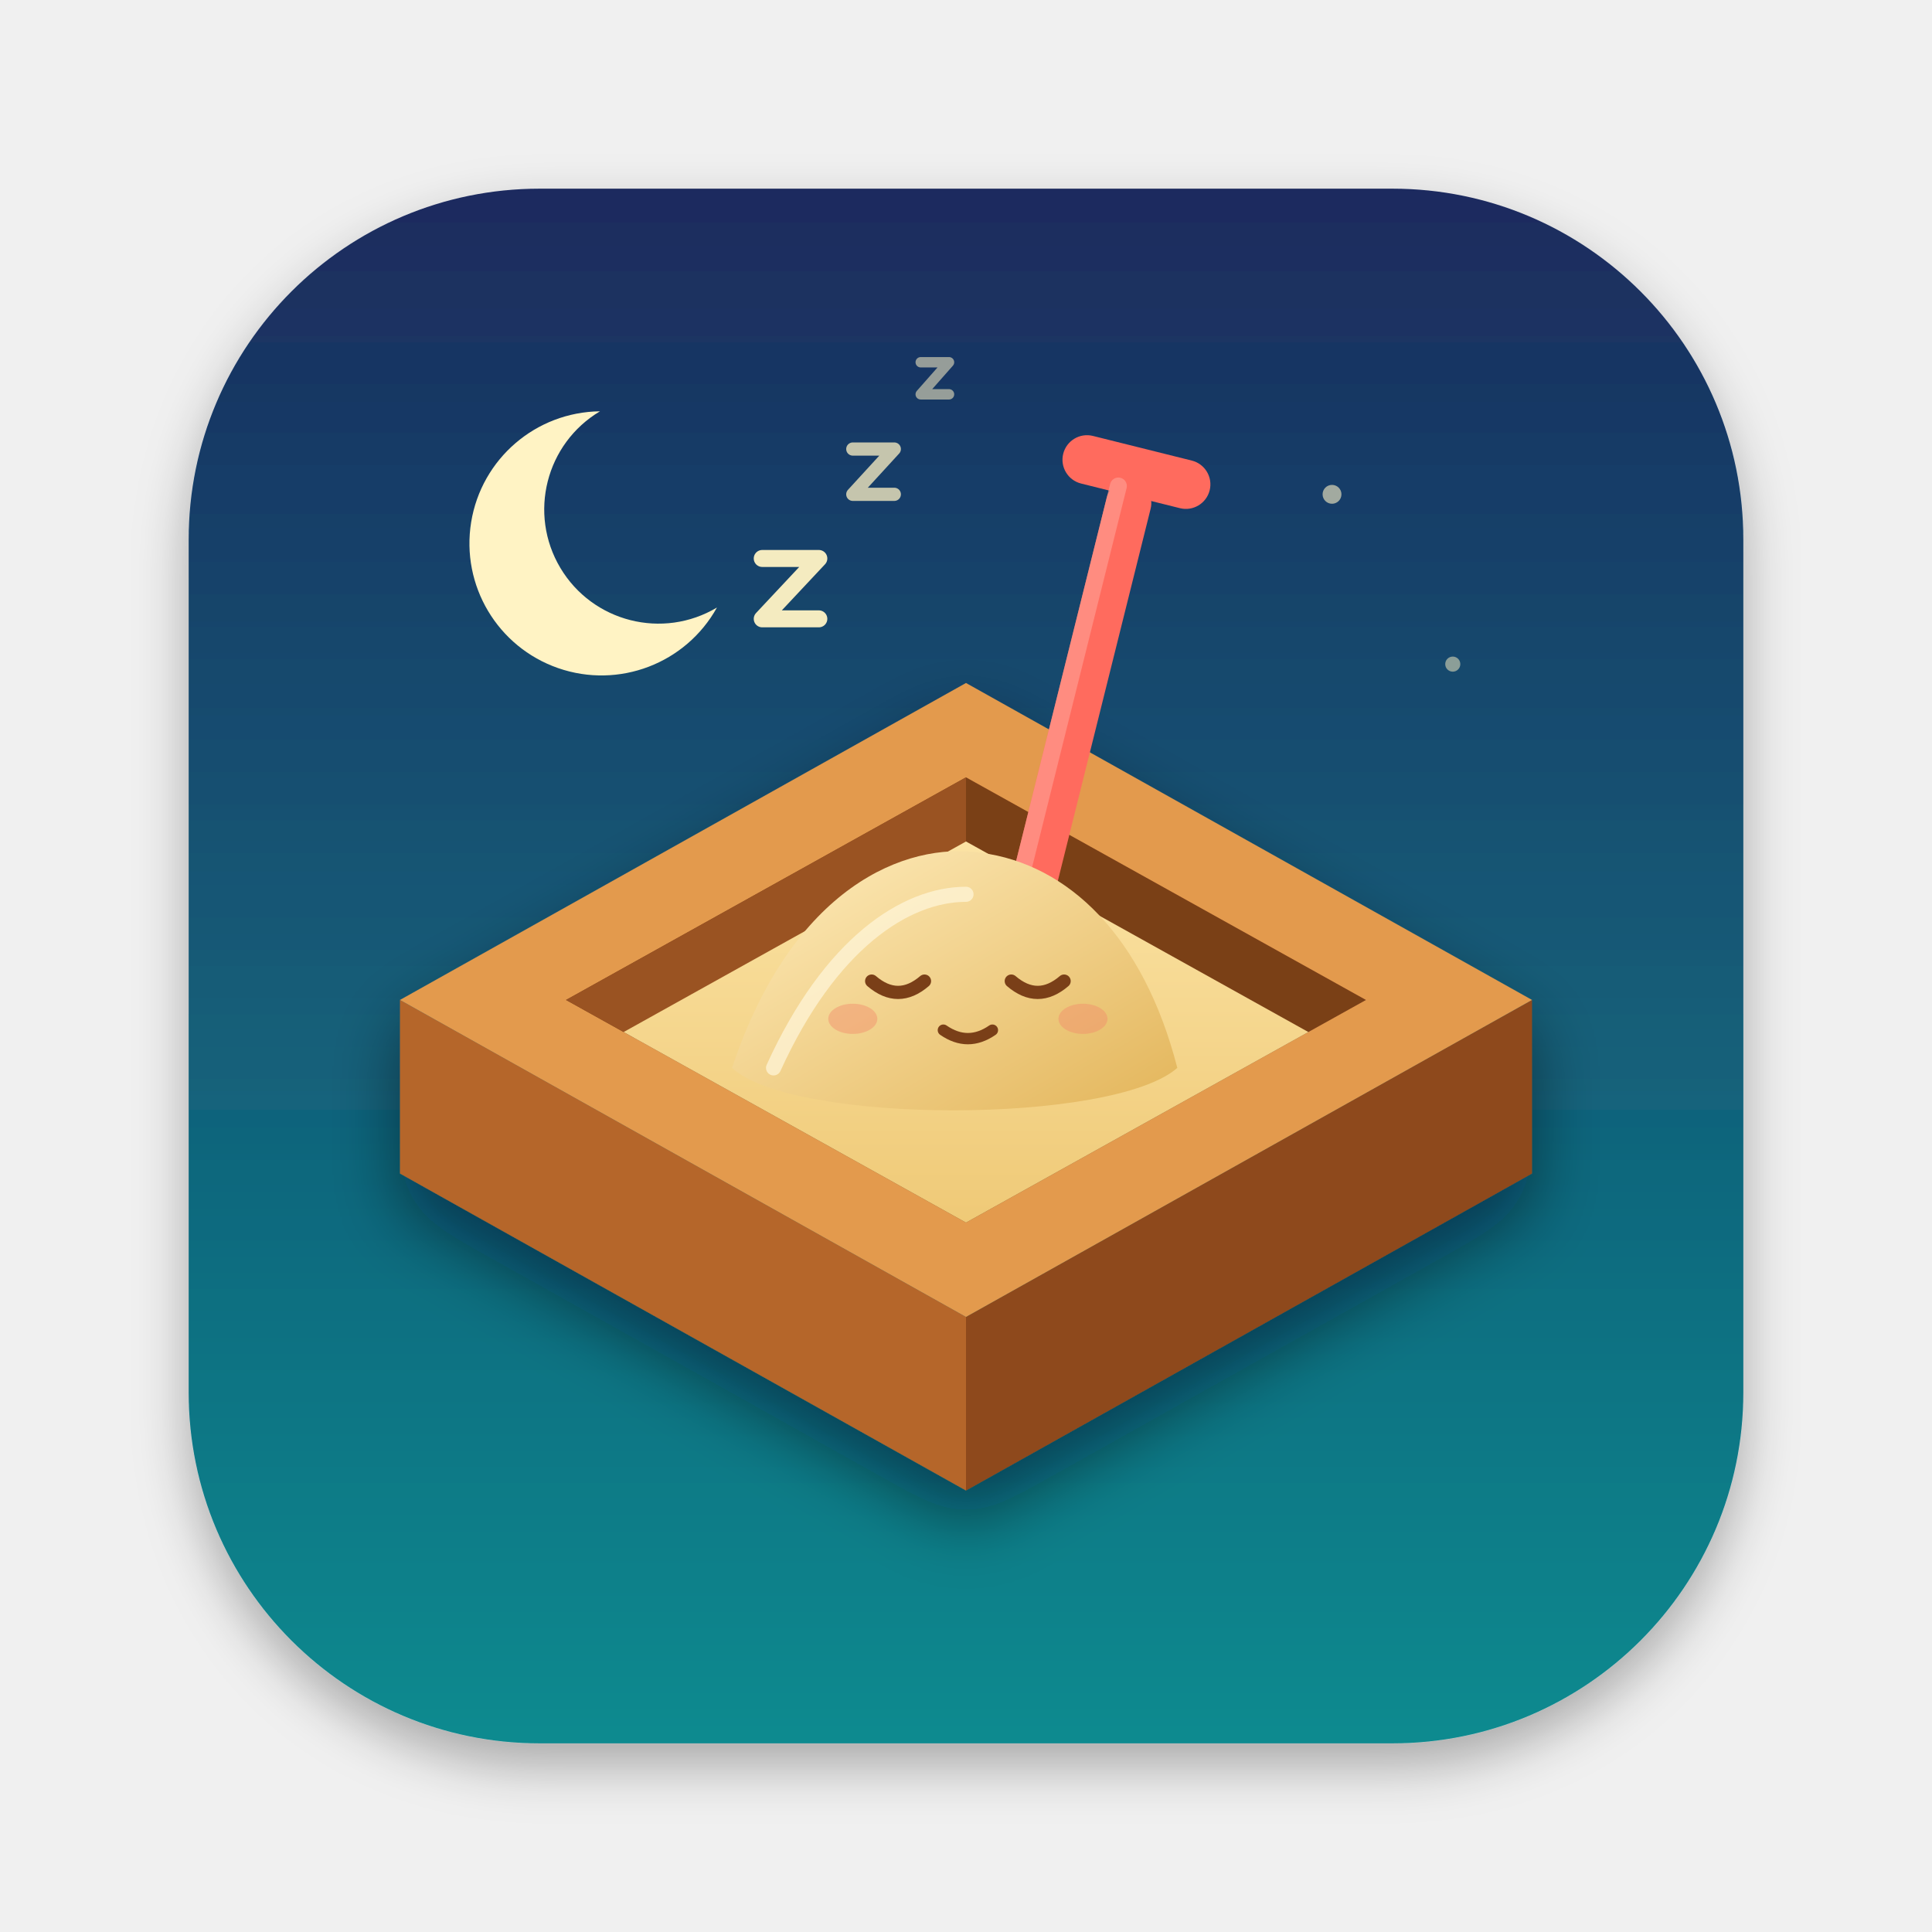
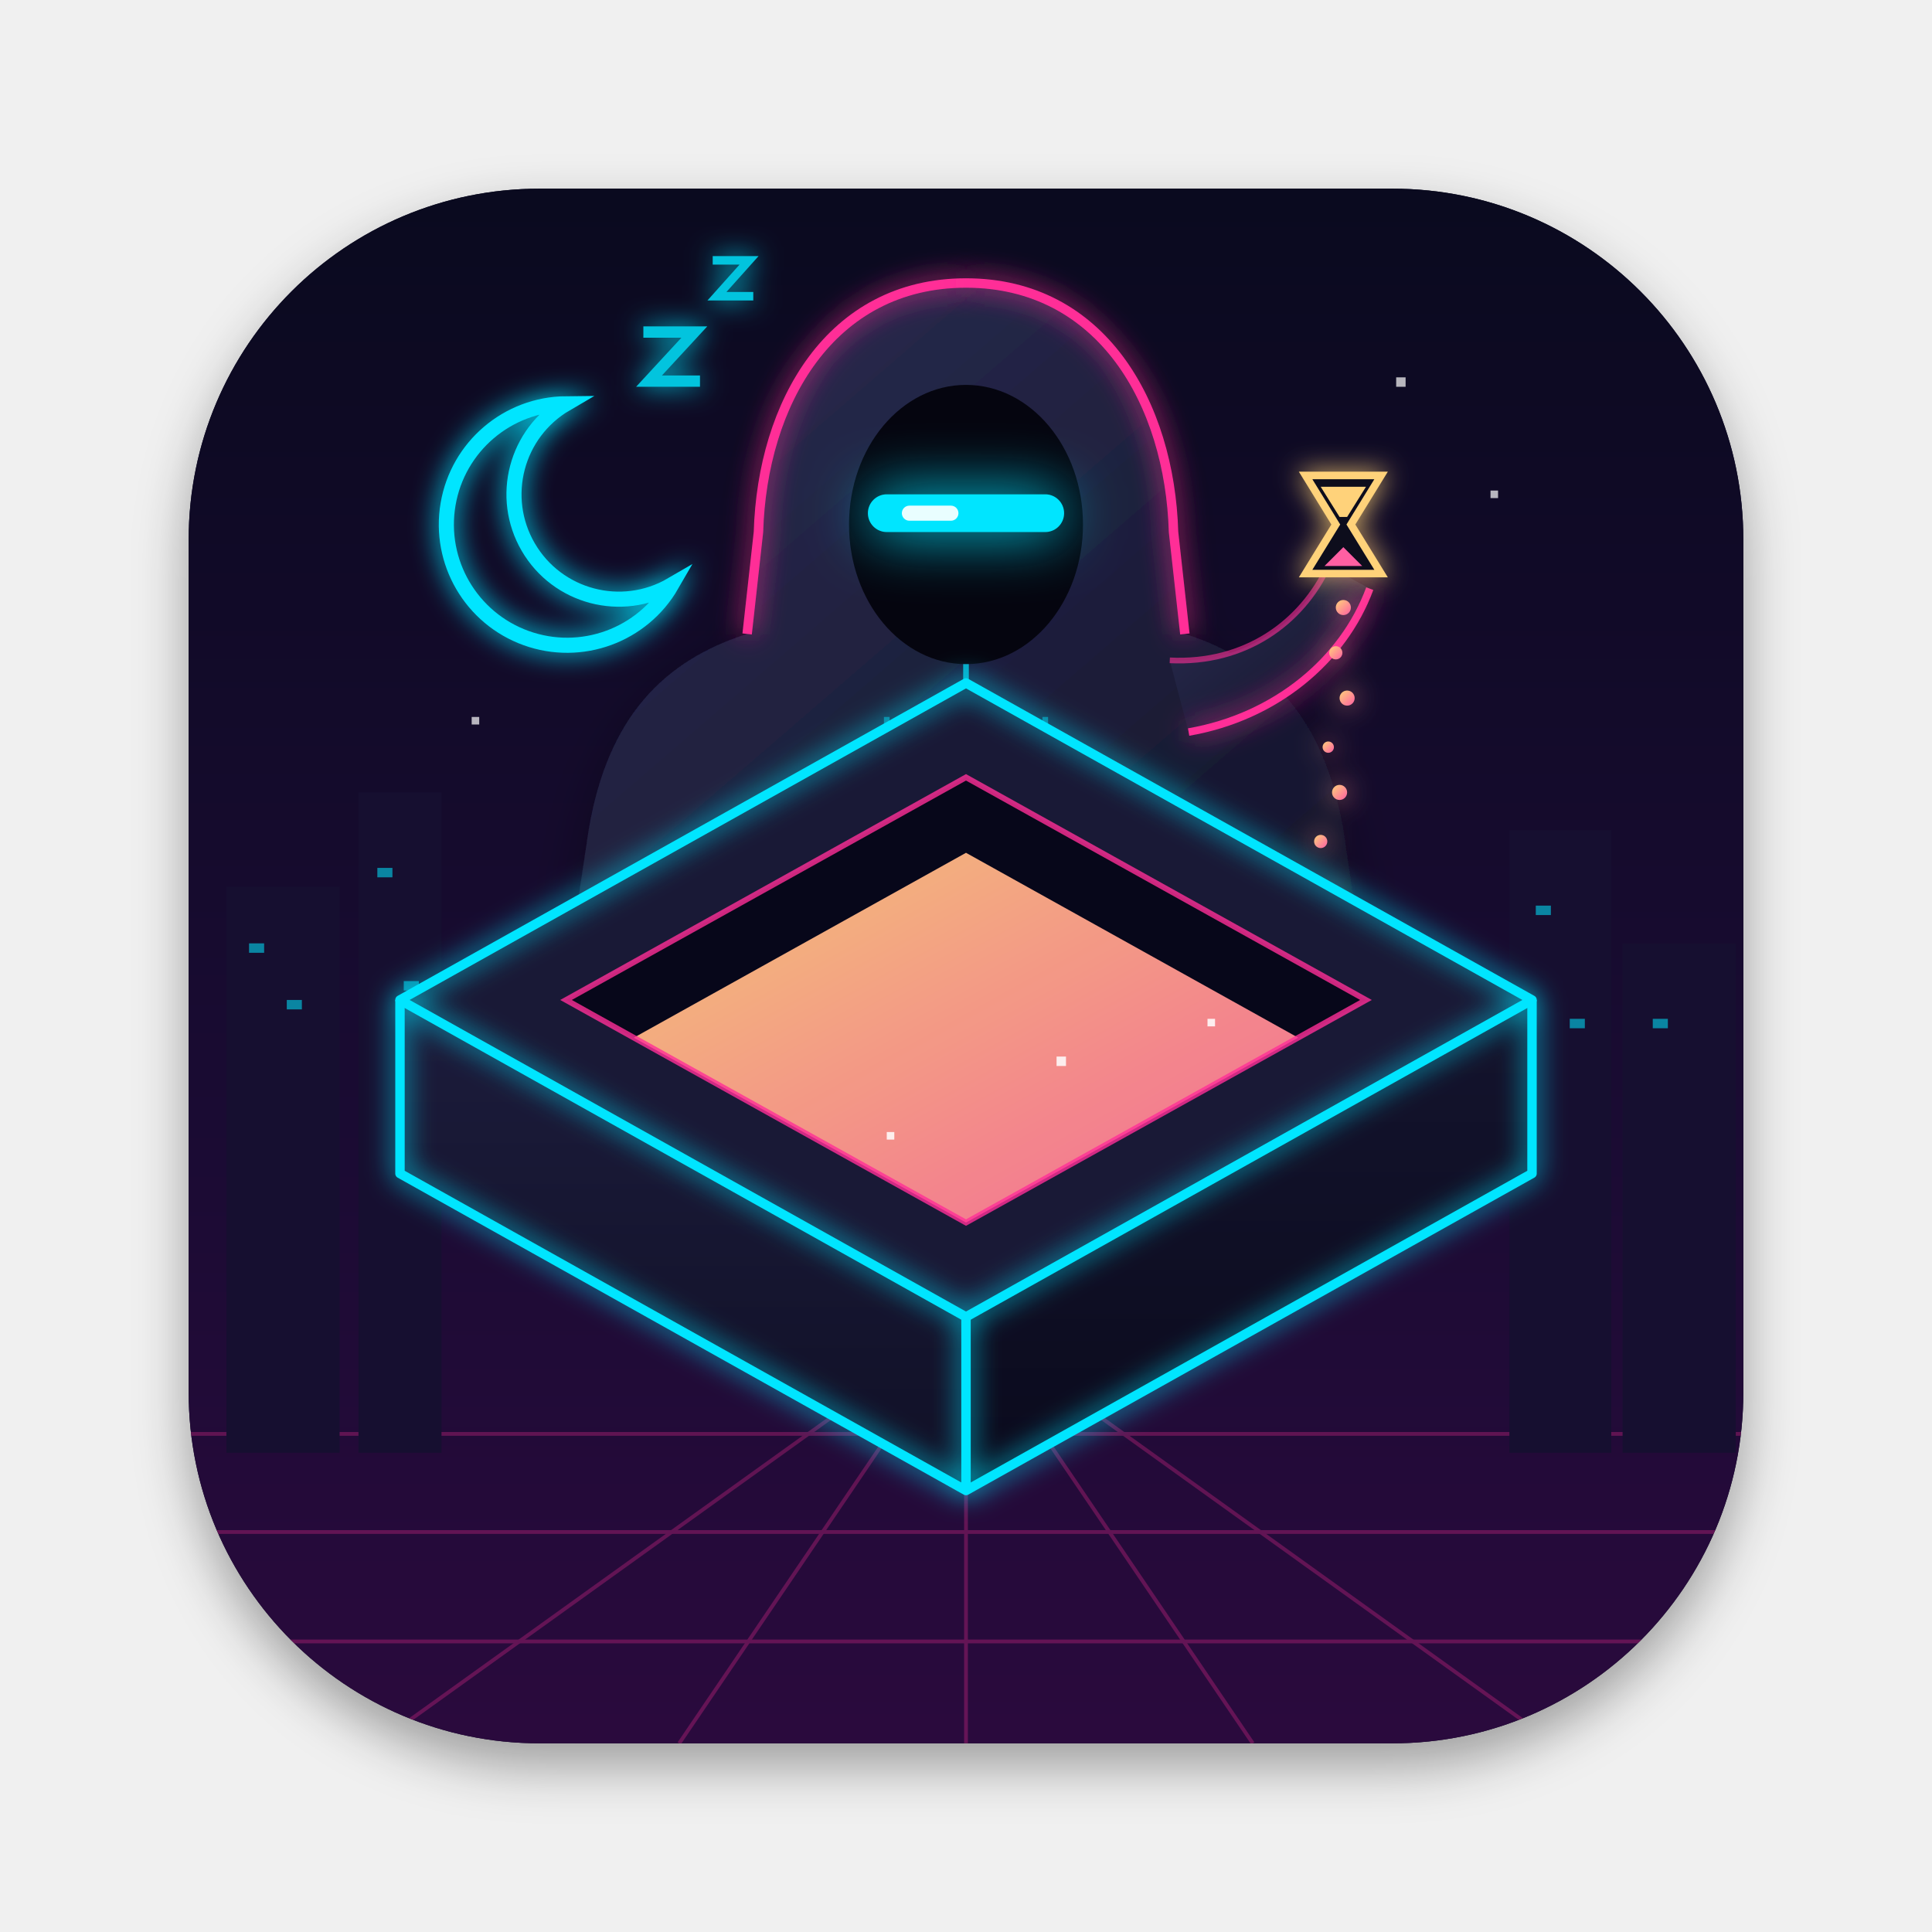
<svg xmlns="http://www.w3.org/2000/svg" width="1024" height="1024" viewBox="0 0 1024 1024">
  <defs>
    <linearGradient id="bg" x1="0" y1="0" x2="0" y2="1">
-       <stop offset="0" stop-color="#1B2B5E" />
-       <stop offset="1" stop-color="#0B8A8F" />
+       <stop offset="0" stop-color="#0A0A1F" />
+       <stop offset=".6" stop-color="#1A0B33" />
+       <stop offset="1" stop-color="#2A0A3D" />
    </linearGradient>
-     <linearGradient id="sand" x1="0" y1="0" x2="0" y2="1">
-       <stop offset="0" stop-color="#FBE3A4" />
-       <stop offset="1" stop-color="#EDC56F" />
+     <linearGradient id="coat" x1="0" y1="0" x2="1" y2="1">
+       <stop offset="0" stop-color="#2B2D52" />
+       <stop offset="1" stop-color="#121329" />
    </linearGradient>
-     <linearGradient id="mound" x1="0" y1="0" x2="1" y2="1">
-       <stop offset="0" stop-color="#FFEDBD" />
-       <stop offset="1" stop-color="#E3B55A" />
+     <linearGradient id="sand" x1="0" y1="0" x2="1" y2="1">
+       <stop offset="0" stop-color="#FFD27A" />
+       <stop offset="1" stop-color="#FF5FA2" />
    </linearGradient>
-     <filter id="shadow" x="-20%" y="-20%" width="140%" height="140%">
-       <feDropShadow dx="0" dy="12" stdDeviation="14" flood-color="#000" flood-opacity="0.30" />
+     <linearGradient id="wallL" x1="0" y1="0" x2="0" y2="1">
+       <stop offset="0" stop-color="#1C1C3C" />
+       <stop offset="1" stop-color="#101026" />
+     </linearGradient>
+     <linearGradient id="wallR" x1="0" y1="0" x2="0" y2="1">
+       <stop offset="0" stop-color="#14142E" />
+       <stop offset="1" stop-color="#0A0A1C" />
+     </linearGradient>
+     <filter id="glow" filterUnits="userSpaceOnUse" x="0" y="0" width="1024" height="1024">
+       <feGaussianBlur stdDeviation="7" result="b" />
+       <feMerge>
+         <feMergeNode in="b" />
+         <feMergeNode in="SourceGraphic" />
+       </feMerge>
    </filter>
-     <filter id="soft" x="-30%" y="-30%" width="160%" height="160%">
-       <feDropShadow dx="0" dy="18" stdDeviation="18" flood-color="#001018" flood-opacity="0.45" />
+     <filter id="glowBig" filterUnits="userSpaceOnUse" x="0" y="0" width="1024" height="1024">
+       <feGaussianBlur stdDeviation="16" result="b" />
+       <feMerge>
+         <feMergeNode in="b" />
+         <feMergeNode in="SourceGraphic" />
+       </feMerge>
    </filter>
+     <filter id="shadow" filterUnits="userSpaceOnUse" x="0" y="0" width="1024" height="1024">
+       <feDropShadow dx="0" dy="12" stdDeviation="14" flood-color="#000" flood-opacity="0.35" />
+     </filter>
+     <clipPath id="plate">
+       <rect x="100" y="100" width="824" height="824" rx="186" />
+     </clipPath>
    <clipPath id="inner">
      <polygon points="512,412 724,530 512,648 300,530" />
    </clipPath>
  </defs>
-   <rect x="100" y="100" width="824" height="824" rx="186" fill="url(#bg)" filter="url(#shadow)" />
-   <path d="M318 218 a70 70 0 1 0 62 104 a56 56 0 1 1 -62 -104z" fill="#FFF3C4" />
-   <g fill="none" stroke="#FFF3C4" stroke-linecap="round" stroke-linejoin="round">
-     <path d="M404 296 h30 l-30 32 h30" stroke-width="9" opacity=".95" />
-     <path d="M452 238 h22 l-22 24 h22" stroke-width="7" opacity=".75" />
-     <path d="M488 192 h15 l-15 17 h15" stroke-width="5.5" opacity=".55" />
+   <rect x="100" y="100" width="824" height="824" rx="186" fill="#0A0A1F" filter="url(#shadow)" />
+   <rect x="100" y="100" width="824" height="824" rx="186" fill="url(#bg)" />
+   <g clip-path="url(#plate)">
+     <g stroke="#FF2E97" stroke-width="2" opacity=".28">
+       <path d="M100 760 H924 M100 812 H924 M100 870 H924" />
+       <path d="M512 700 L200 924 M512 700 L360 924 M512 700 L512 924 M512 700 L664 924 M512 700 L824 924" />
+     </g>
+     <g fill="#160F30">
+       <rect x="120" y="470" width="60" height="300" />
+       <rect x="190" y="420" width="44" height="350" />
+       <rect x="800" y="440" width="54" height="330" />
+       <rect x="860" y="500" width="60" height="270" />
+     </g>
+     <g fill="#00E5FF" opacity=".55">
+       <rect x="132" y="500" width="8" height="5" />
+       <rect x="152" y="530" width="8" height="5" />
+       <rect x="200" y="460" width="8" height="5" />
+       <rect x="214" y="520" width="8" height="5" />
+       <rect x="814" y="480" width="8" height="5" />
+       <rect x="832" y="540" width="8" height="5" />
+       <rect x="876" y="540" width="8" height="5" />
+     </g>
  </g>
-   <circle cx="706" cy="262" r="5" fill="#FFF3C4" opacity=".6" />
-   <circle cx="770" cy="352" r="4" fill="#FFF3C4" opacity=".5" />
-   <g filter="url(#soft)">
-     <polygon points="212,530 512,698 512,790 212,622" fill="#B5662B" />
-     <polygon points="512,698 812,530 812,622 512,790" fill="#8E4A1C" />
-     <polygon points="512,362 812,530 512,698 212,530" fill="#E39A4E" />
-     <polygon points="512,412 724,530 512,648 300,530" fill="#7A3F18" />
-     <polygon points="512,412 300,530 300,570 512,452" fill="#9A5322" clip-path="url(#inner)" />
-     <polygon points="512,446 724,564 512,682 300,564" fill="url(#sand)" clip-path="url(#inner)" />
+   <path d="M300 214 a64 64 0 1 0 56 96 a52 52 0 1 1 -56 -96z" fill="none" stroke="#00E5FF" stroke-width="8" filter="url(#glow)" />
+   <g fill="none" stroke="#00E5FF" stroke-linecap="square" filter="url(#glow)" opacity=".85">
+     <path d="M344 176 h24 l-24 26 h24" stroke-width="6" />
+     <path d="M380 138 h17 l-17 19 h17" stroke-width="4.5" />
  </g>
-   <g transform="rotate(14 560 420)">
-     <rect x="548" y="250" width="24" height="230" rx="12" fill="#FF6B5E" />
-     <rect x="520" y="232" width="80" height="26" rx="13" fill="#FF6B5E" />
-     <rect x="548" y="250" width="9" height="230" rx="4.5" fill="#FF9A8F" opacity=".7" />
+   <g fill="#FFFFFF" opacity=".7">
+     <rect x="740" y="200" width="5" height="5" />
+     <rect x="790" y="260" width="4" height="4" />
+     <rect x="250" y="380" width="4" height="4" />
  </g>
-   <path d="M388 566 C420 470 480 446 520 452 C566 458 606 496 624 566 C590 596 420 596 388 566z" fill="url(#mound)" />
-   <path d="M410 566 C440 500 480 474 512 474" fill="none" stroke="#FFF7DC" stroke-width="8" stroke-linecap="round" opacity=".7" />
-   <g fill="none" stroke="#7A3F18" stroke-width="7" stroke-linecap="round">
-     <path d="M462 520 q14 12 28 0" />
-     <path d="M536 520 q14 12 28 0" />
-     <path d="M500 546 q13 9 26 0" stroke-width="6" />
+   <g filter="url(#shadow)">
+     <path d="M512 150 C 440 150 404 214 402 282 L 396 336 C 352 350 322 380 312 440 L 300 520 L 724 520 L 712 440 C 702 380 672 350 628 336 L 622 282 C 620 214 584 150 512 150 Z" fill="url(#coat)" />
  </g>
-   <ellipse cx="452" cy="540" rx="13" ry="8" fill="#F28C6A" opacity=".45" />
-   <ellipse cx="574" cy="540" rx="13" ry="8" fill="#F28C6A" opacity=".45" />
+   <path d="M512 150 C 440 150 404 214 402 282 L 396 336" fill="none" stroke="#FF2E97" stroke-width="5" filter="url(#glow)" />
+   <path d="M512 150 C 584 150 620 214 622 282 L 628 336" fill="none" stroke="#FF2E97" stroke-width="5" filter="url(#glow)" />
+   <ellipse cx="512" cy="278" rx="62" ry="74" fill="#05050F" />
+   <rect x="460" y="262" width="104" height="20" rx="10" fill="#00E5FF" filter="url(#glowBig)" />
+   <rect x="478" y="268" width="30" height="8" rx="4" fill="#E9FEFF" />
+   <path d="M512 352 V520" stroke="#00E5FF" stroke-width="3" opacity=".7" />
+   <path d="M470 380 v40 h-24 v40 M554 380 v40 h24 v40" fill="none" stroke="#00E5FF" stroke-width="3" opacity=".45" />
+   <circle cx="446" cy="460" r="5" fill="#00E5FF" opacity=".7" />
+   <circle cx="578" cy="460" r="5" fill="#00E5FF" opacity=".7" />
+   <path d="M620 350 C 660 352 690 330 704 300 L 726 312 C 712 350 676 380 630 388 Z" fill="url(#coat)" />
+   <path d="M630 388 C 676 380 712 350 726 312" fill="none" stroke="#FF2E97" stroke-width="4" filter="url(#glow)" />
+   <path d="M620 350 C 660 352 690 330 704 300" fill="none" stroke="#FF2E97" stroke-width="3" opacity=".6" />
+   <g filter="url(#glow)">
+     <g transform="translate(712,252)">
+       <path d="M-20 0 H20 L4 26 L20 52 H-20 L-4 26 Z" fill="#0A0A1F" stroke="#FFD27A" stroke-width="4" />
+       <path d="M-12 6 H12 L2 22 H-2 Z" fill="#FFD27A" />
+       <path d="M-10 48 H10 L0 38 Z" fill="#FF5FA2" />
+     </g>
+   </g>
+   <g fill="url(#sand)" filter="url(#glow)">
+     <circle cx="712" cy="322" r="4" />
+     <circle cx="708" cy="346" r="3.5" />
+     <circle cx="714" cy="370" r="4" />
+     <circle cx="704" cy="396" r="3" />
+     <circle cx="710" cy="420" r="4" />
+     <circle cx="700" cy="446" r="3.5" />
+     <circle cx="706" cy="472" r="3" />
+     <circle cx="694" cy="498" r="4" />
+   </g>
+   <polygon points="212,530 512,698 512,790 212,622" fill="url(#wallL)" />
+   <polygon points="512,698 812,530 812,622 512,790" fill="url(#wallR)" />
+   <polygon points="512,362 812,530 512,698 212,530" fill="#191936" />
+   <polygon points="512,412 724,530 512,648 300,530" fill="#07071A" />
+   <polygon points="512,452 724,570 512,688 300,570" fill="url(#sand)" clip-path="url(#inner)" opacity=".95" />
+   <g fill="none" stroke="#00E5FF" stroke-width="5" stroke-linejoin="round" filter="url(#glow)">
+     <polygon points="512,362 812,530 512,698 212,530" />
+     <path d="M212 530 V622 L512 790 L812 622 V530 M512 698 V790" />
+   </g>
+   <polygon points="512,412 724,530 512,648 300,530" fill="none" stroke="#FF2E97" stroke-width="3" opacity=".8" />
+   <g fill="#FFFFFF" opacity=".85">
+     <rect x="560" y="560" width="5" height="5" />
+     <rect x="470" y="600" width="4" height="4" />
+     <rect x="640" y="540" width="4" height="4" />
+   </g>
</svg>
